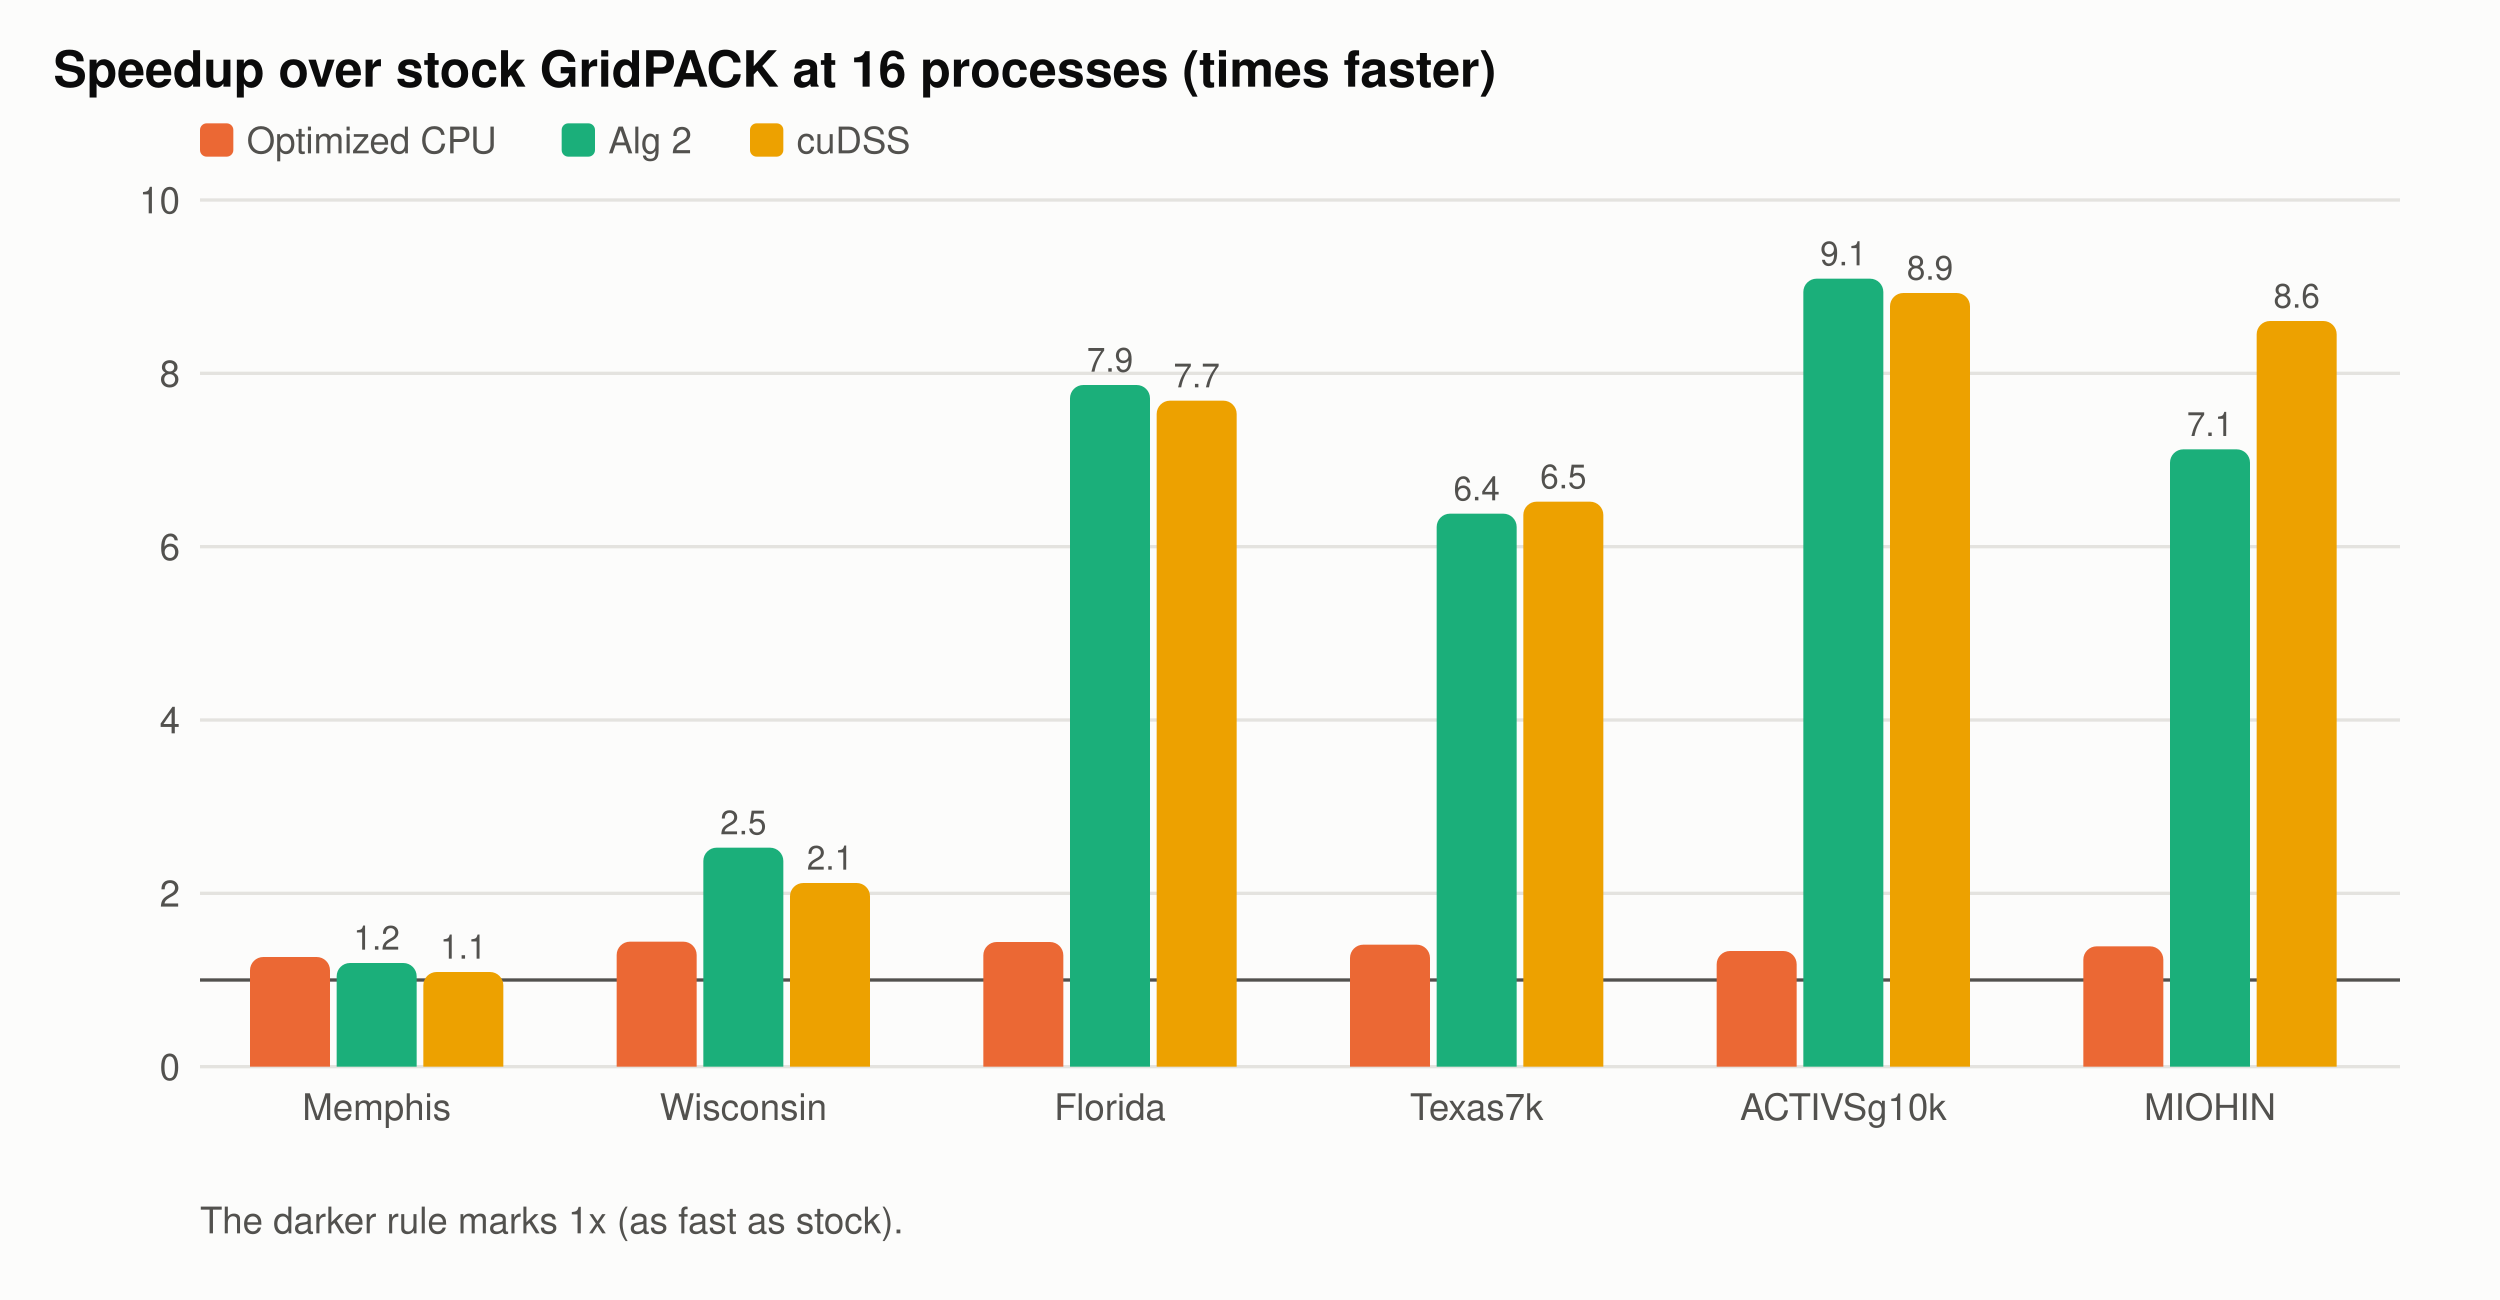
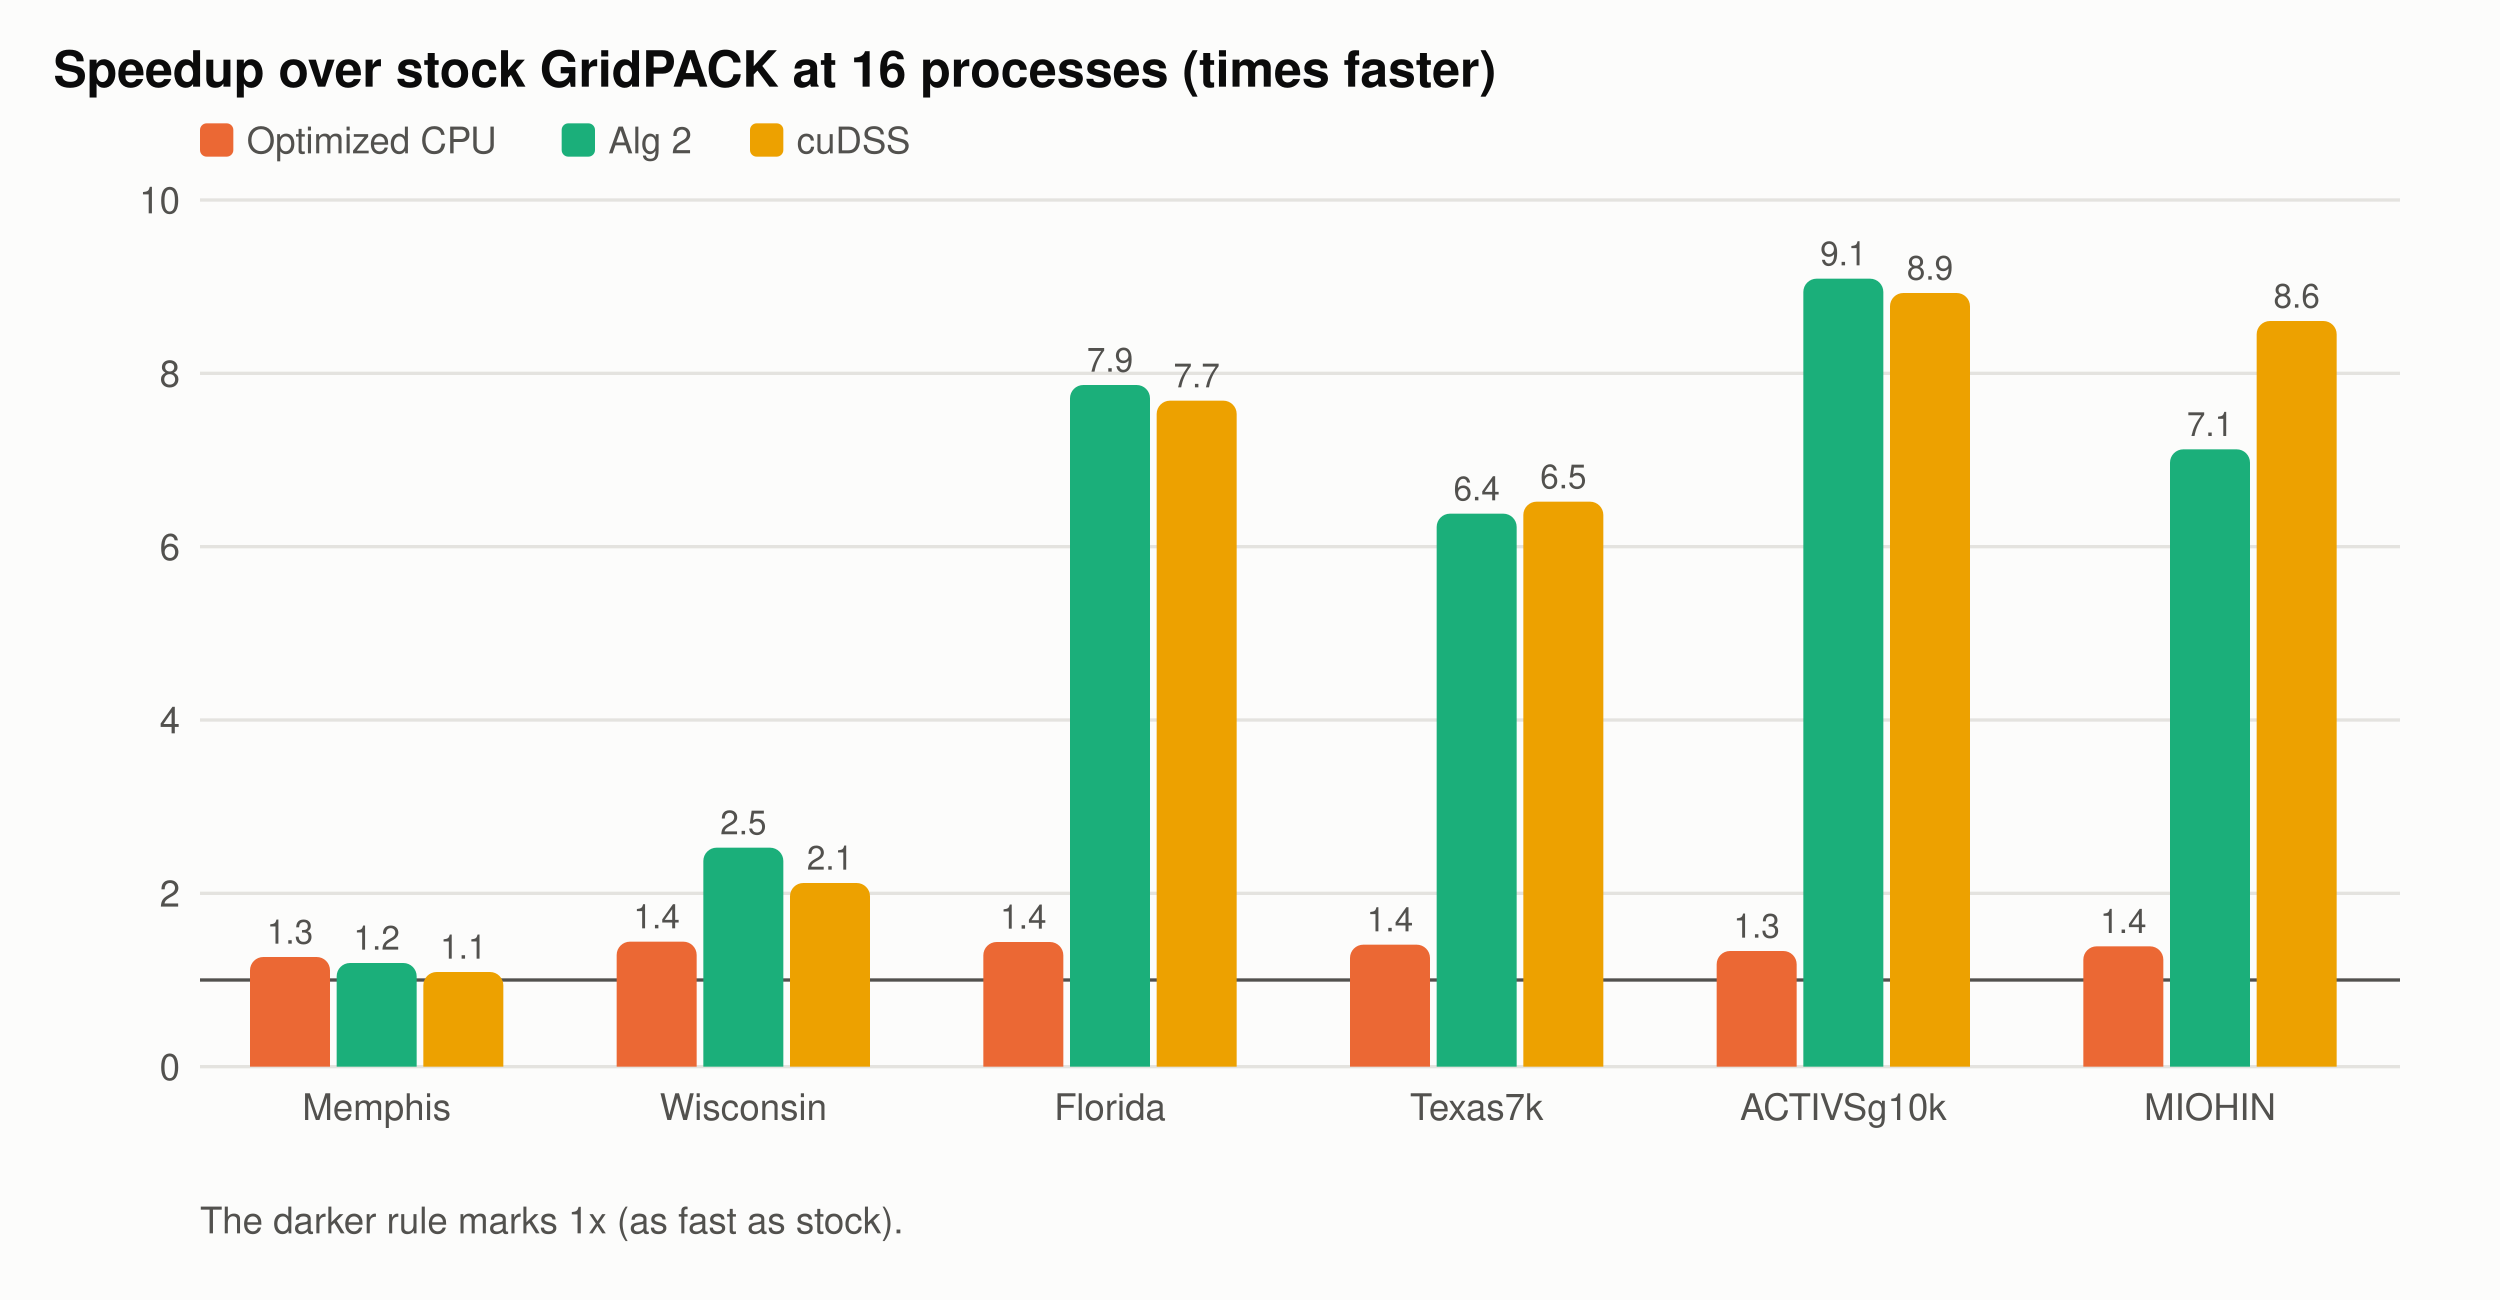
<svg xmlns="http://www.w3.org/2000/svg" width="750" height="390" viewBox="0 0 750 390" font-family="system-ui, -apple-system, Segoe UI, Helvetica, Arial, sans-serif">
  <rect width="750" height="390" fill="#fcfcfb" />
  <text x="16.0" y="26.0" font-size="15" text-anchor="start" fill="#0b0b0b" font-weight="600">Speedup over stock GridPACK at 16 processes (times faster)</text>
  <rect x="60.0" y="37.0" width="10" height="10" rx="2" fill="#eb6834" />
  <text x="74.0" y="46.0" font-size="11" text-anchor="start" fill="#52514e" font-weight="400">Optimized CPU</text>
  <rect x="168.5" y="37.0" width="10" height="10" rx="2" fill="#1baf7a" />
  <text x="182.5" y="46.0" font-size="11" text-anchor="start" fill="#52514e" font-weight="400">Alg 2</text>
  <rect x="225.0" y="37.0" width="10" height="10" rx="2" fill="#eda100" />
  <text x="239.0" y="46.0" font-size="11" text-anchor="start" fill="#52514e" font-weight="400">cuDSS</text>
  <line x1="60.0" y1="320.0" x2="720.0" y2="320.0" stroke="#e4e3df" stroke-width="1" />
  <text x="54.0" y="324.0" font-size="11" text-anchor="end" fill="#52514e" font-weight="400">0</text>
  <line x1="60.0" y1="268.0" x2="720.0" y2="268.0" stroke="#e4e3df" stroke-width="1" />
  <text x="54.0" y="272.0" font-size="11" text-anchor="end" fill="#52514e" font-weight="400">2</text>
  <line x1="60.0" y1="216.0" x2="720.0" y2="216.0" stroke="#e4e3df" stroke-width="1" />
  <text x="54.0" y="220.0" font-size="11" text-anchor="end" fill="#52514e" font-weight="400">4</text>
  <line x1="60.0" y1="164.0" x2="720.0" y2="164.0" stroke="#e4e3df" stroke-width="1" />
  <text x="54.0" y="168.0" font-size="11" text-anchor="end" fill="#52514e" font-weight="400">6</text>
  <line x1="60.0" y1="112.0" x2="720.0" y2="112.0" stroke="#e4e3df" stroke-width="1" />
  <text x="54.0" y="116.0" font-size="11" text-anchor="end" fill="#52514e" font-weight="400">8</text>
  <line x1="60.0" y1="60.0" x2="720.0" y2="60.0" stroke="#e4e3df" stroke-width="1" />
  <text x="54.0" y="64.0" font-size="11" text-anchor="end" fill="#52514e" font-weight="400">10</text>
  <line x1="60.0" y1="294.0" x2="720.0" y2="294.0" stroke="#52514e" stroke-width="1" />
  <path d="M75.0,320.0 v-28.9 a4.0,4.0 0 0 1 4.0,-4.0 h16.0 a4.0,4.0 0 0 1 4.0,4.0 v28.9 z" fill="#eb6834" />
+   <text x="87.0" y="283.1" font-size="10" text-anchor="middle" fill="#52514e" font-weight="400">1.3</text>
  <path d="M101.0,320.0 v-27.1 a4.0,4.0 0 0 1 4.0,-4.0 h16.0 a4.0,4.0 0 0 1 4.0,4.0 v27.1 z" fill="#1baf7a" />
  <text x="113.0" y="284.9" font-size="10" text-anchor="middle" fill="#52514e" font-weight="400">1.2</text>
  <path d="M127.0,320.0 v-24.4 a4.0,4.0 0 0 1 4.0,-4.0 h16.0 a4.0,4.0 0 0 1 4.0,4.0 v24.4 z" fill="#eda100" />
  <text x="139.0" y="287.6" font-size="10" text-anchor="middle" fill="#52514e" font-weight="400">1.1</text>
  <text x="113.0" y="336.0" font-size="11" text-anchor="middle" fill="#52514e" font-weight="400">Memphis</text>
  <path d="M185.0,320.0 v-33.5 a4.0,4.0 0 0 1 4.0,-4.0 h16.0 a4.0,4.0 0 0 1 4.0,4.0 v33.5 z" fill="#eb6834" />
+   <text x="197.0" y="278.5" font-size="10" text-anchor="middle" fill="#52514e" font-weight="400">1.4</text>
  <path d="M211.0,320.0 v-61.7 a4.0,4.0 0 0 1 4.0,-4.0 h16.0 a4.0,4.0 0 0 1 4.0,4.0 v61.7 z" fill="#1baf7a" />
  <text x="223.0" y="250.3" font-size="10" text-anchor="middle" fill="#52514e" font-weight="400">2.5</text>
  <path d="M237.0,320.0 v-51.1 a4.0,4.0 0 0 1 4.0,-4.0 h16.0 a4.0,4.0 0 0 1 4.0,4.0 v51.1 z" fill="#eda100" />
  <text x="249.0" y="260.9" font-size="10" text-anchor="middle" fill="#52514e" font-weight="400">2.1</text>
  <text x="223.0" y="336.0" font-size="11" text-anchor="middle" fill="#52514e" font-weight="400">Wisconsin</text>
  <path d="M295.0,320.0 v-33.4 a4.0,4.0 0 0 1 4.0,-4.0 h16.0 a4.0,4.0 0 0 1 4.0,4.0 v33.4 z" fill="#eb6834" />
+   <text x="307.0" y="278.6" font-size="10" text-anchor="middle" fill="#52514e" font-weight="400">1.4</text>
  <path d="M321.0,320.0 v-200.5 a4.0,4.0 0 0 1 4.0,-4.0 h16.0 a4.0,4.0 0 0 1 4.0,4.0 v200.5 z" fill="#1baf7a" />
  <text x="333.0" y="111.5" font-size="10" text-anchor="middle" fill="#52514e" font-weight="400">7.9</text>
  <path d="M347.0,320.0 v-195.8 a4.0,4.0 0 0 1 4.0,-4.0 h16.0 a4.0,4.0 0 0 1 4.0,4.0 v195.8 z" fill="#eda100" />
  <text x="359.0" y="116.2" font-size="10" text-anchor="middle" fill="#52514e" font-weight="400">7.7</text>
  <text x="333.0" y="336.0" font-size="11" text-anchor="middle" fill="#52514e" font-weight="400">Florida</text>
  <path d="M405.0,320.0 v-32.6 a4.0,4.0 0 0 1 4.0,-4.0 h16.0 a4.0,4.0 0 0 1 4.0,4.0 v32.6 z" fill="#eb6834" />
+   <text x="417.0" y="279.4" font-size="10" text-anchor="middle" fill="#52514e" font-weight="400">1.4</text>
  <path d="M431.0,320.0 v-161.9 a4.0,4.0 0 0 1 4.0,-4.0 h16.0 a4.0,4.0 0 0 1 4.0,4.0 v161.9 z" fill="#1baf7a" />
  <text x="443.0" y="150.1" font-size="10" text-anchor="middle" fill="#52514e" font-weight="400">6.4</text>
  <path d="M457.0,320.0 v-165.5 a4.0,4.0 0 0 1 4.0,-4.0 h16.0 a4.0,4.0 0 0 1 4.0,4.0 v165.5 z" fill="#eda100" />
  <text x="469.0" y="146.5" font-size="10" text-anchor="middle" fill="#52514e" font-weight="400">6.5</text>
  <text x="443.0" y="336.0" font-size="11" text-anchor="middle" fill="#52514e" font-weight="400">Texas7k</text>
  <path d="M515.0,320.0 v-30.7 a4.0,4.0 0 0 1 4.0,-4.0 h16.0 a4.0,4.0 0 0 1 4.0,4.0 v30.7 z" fill="#eb6834" />
+   <text x="527.0" y="281.3" font-size="10" text-anchor="middle" fill="#52514e" font-weight="400">1.3</text>
  <path d="M541.0,320.0 v-232.4 a4.0,4.0 0 0 1 4.0,-4.0 h16.0 a4.0,4.0 0 0 1 4.0,4.0 v232.4 z" fill="#1baf7a" />
  <text x="553.0" y="79.6" font-size="10" text-anchor="middle" fill="#52514e" font-weight="400">9.1</text>
  <path d="M567.0,320.0 v-228.1 a4.0,4.0 0 0 1 4.0,-4.0 h16.0 a4.0,4.0 0 0 1 4.0,4.0 v228.1 z" fill="#eda100" />
  <text x="579.0" y="83.9" font-size="10" text-anchor="middle" fill="#52514e" font-weight="400">8.9</text>
  <text x="553.0" y="336.0" font-size="11" text-anchor="middle" fill="#52514e" font-weight="400">ACTIVSg10k</text>
  <path d="M625.0,320.0 v-32.1 a4.0,4.0 0 0 1 4.0,-4.0 h16.0 a4.0,4.0 0 0 1 4.0,4.0 v32.1 z" fill="#eb6834" />
+   <text x="637.0" y="279.9" font-size="10" text-anchor="middle" fill="#52514e" font-weight="400">1.4</text>
  <path d="M651.0,320.0 v-181.2 a4.0,4.0 0 0 1 4.0,-4.0 h16.0 a4.0,4.0 0 0 1 4.0,4.0 v181.2 z" fill="#1baf7a" />
  <text x="663.0" y="130.8" font-size="10" text-anchor="middle" fill="#52514e" font-weight="400">7.1</text>
  <path d="M677.0,320.0 v-219.7 a4.0,4.0 0 0 1 4.0,-4.0 h16.0 a4.0,4.0 0 0 1 4.0,4.0 v219.7 z" fill="#eda100" />
  <text x="689.0" y="92.3" font-size="10" text-anchor="middle" fill="#52514e" font-weight="400">8.6</text>
  <text x="663.0" y="336.0" font-size="11" text-anchor="middle" fill="#52514e" font-weight="400">MIOHIN</text>
  <text x="60.0" y="370.0" font-size="11" text-anchor="start" fill="#52514e" font-weight="400">The darker rule marks 1x (as fast as stock).</text>
</svg>
